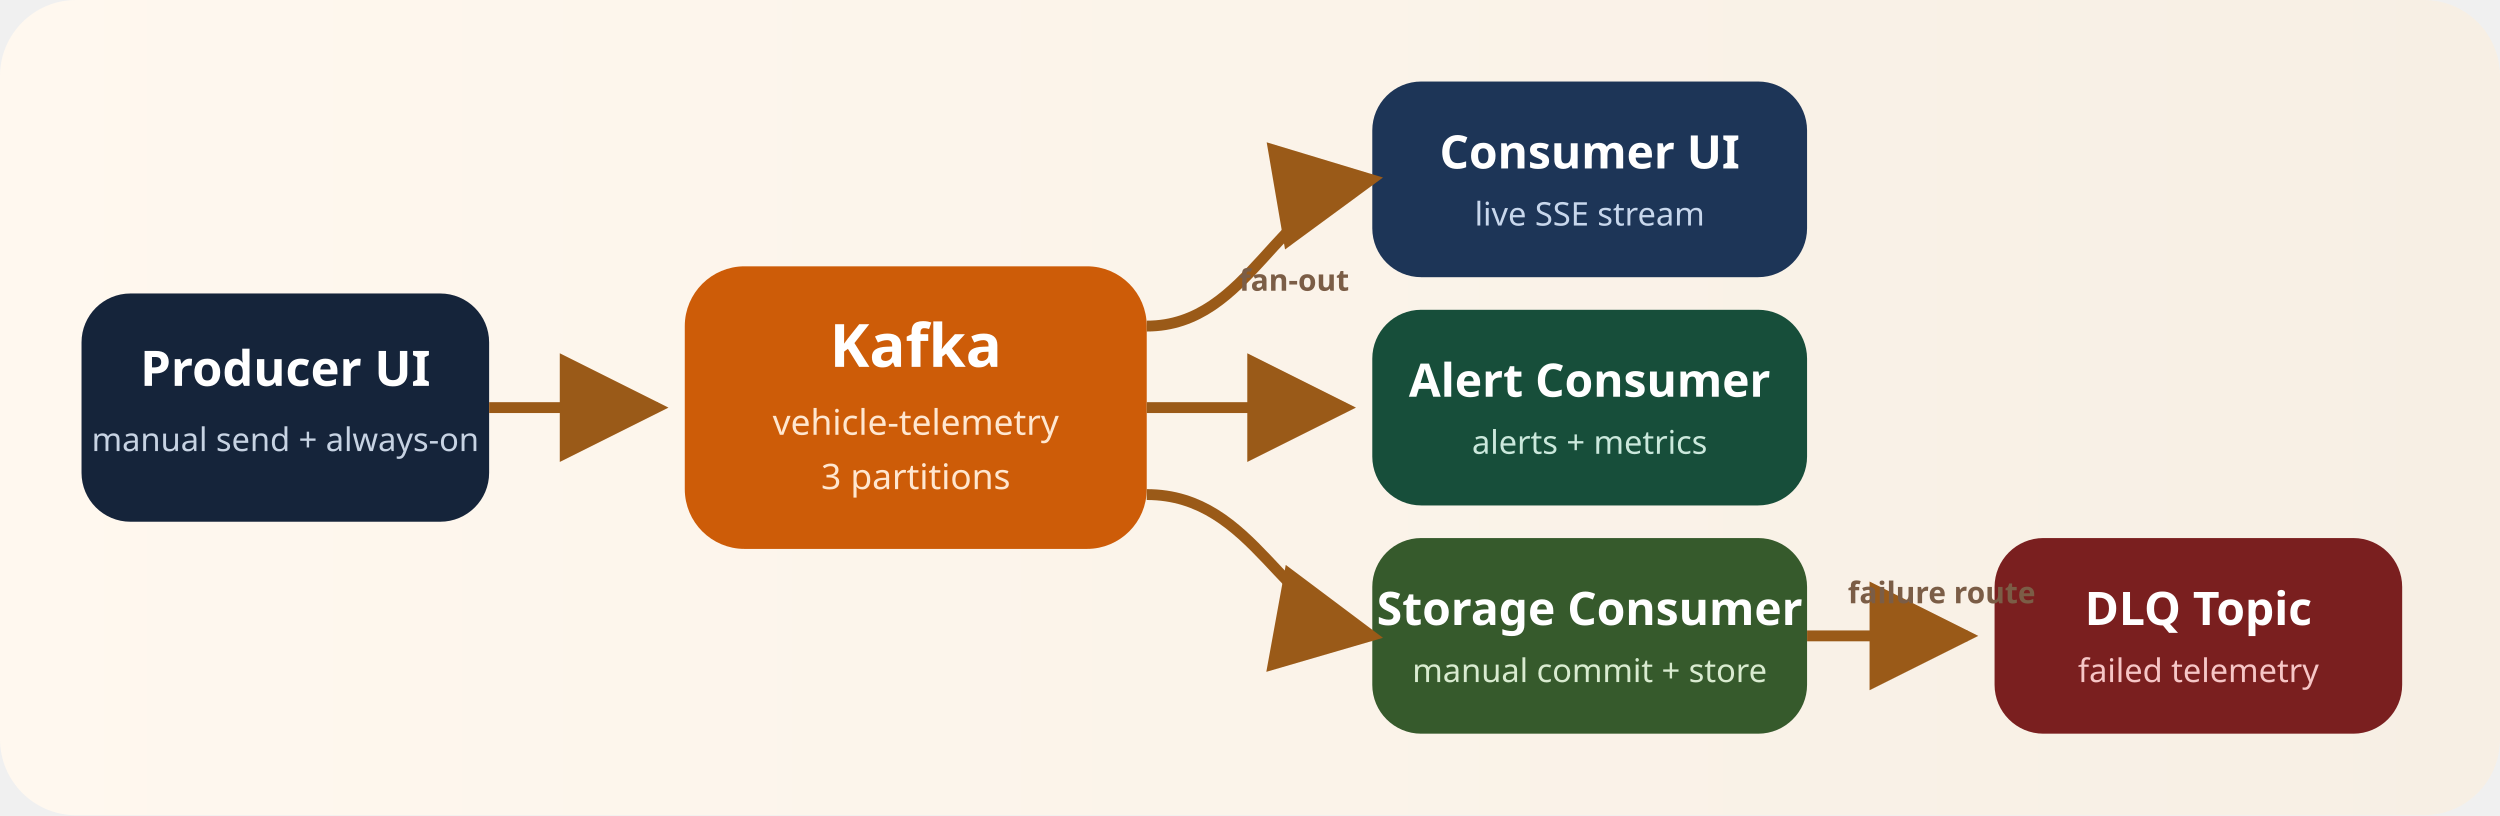
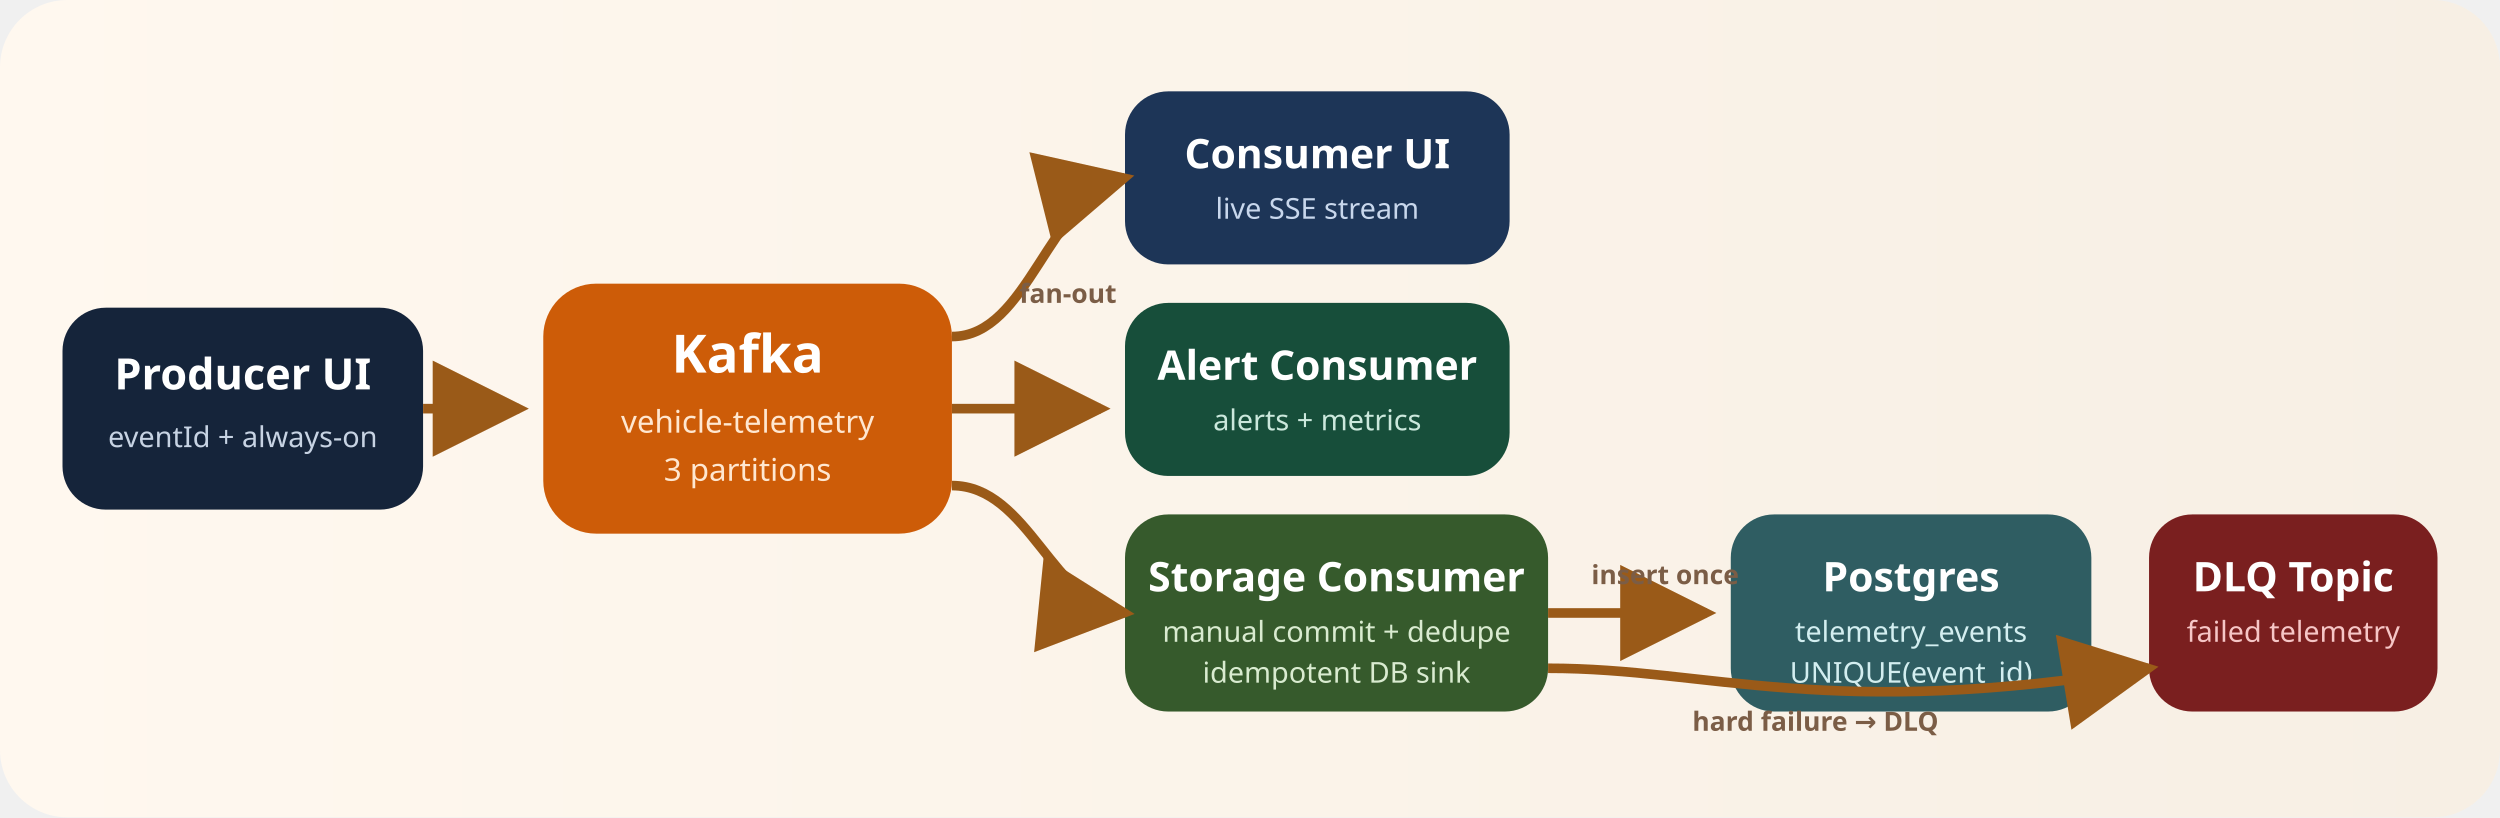
- <svg xmlns="http://www.w3.org/2000/svg" viewBox="0 0 920 300" role="img" aria-labelledby="title desc">
+ <svg xmlns="http://www.w3.org/2000/svg" viewBox="0 0 1040 340" role="img" aria-labelledby="title desc">
  <defs>
    <linearGradient id="bg" x1="0" x2="1">
      <stop offset="0%" stop-color="#fff8ef" />
      <stop offset="100%" stop-color="#f7efe4" />
    </linearGradient>
    <marker id="arrow" markerWidth="10" markerHeight="10" refX="9" refY="5" orient="auto">
      <path d="M0,0 L10,5 L0,10 z" fill="#9a5a18" />
    </marker>
  </defs>
-   <rect width="920" height="300" rx="28" fill="url(#bg)" />
+   <rect width="1040" height="340" rx="28" fill="url(#bg)" />
  <g font-family="'Trebuchet MS', 'Segoe UI', sans-serif">
-     <rect x="30" y="108" width="150" height="84" rx="18" fill="#15243a" />
-     <text x="105" y="142" fill="#fff" font-size="18" text-anchor="middle" font-weight="700">Producer UI</text>
-     <text x="105" y="166" fill="#c7d3e3" font-size="12" text-anchor="middle">manual send + always-on</text>
-     <rect x="252" y="98" width="170" height="104" rx="22" fill="#cd5c08" />
-     <text x="337" y="135" fill="#fff" font-size="22" text-anchor="middle" font-weight="700">Kafka</text>
-     <text x="337" y="160" fill="#ffe7d0" font-size="13" text-anchor="middle">vehicle-telemetry</text>
-     <text x="337" y="180" fill="#ffe7d0" font-size="13" text-anchor="middle">3 partitions</text>
-     <rect x="505" y="30" width="160" height="72" rx="18" fill="#1d3557" />
-     <text x="585" y="62" fill="#fff" font-size="17" text-anchor="middle" font-weight="700">Consumer UI</text>
-     <text x="585" y="83" fill="#c8d7ec" font-size="12" text-anchor="middle">live SSE stream</text>
-     <rect x="505" y="114" width="160" height="72" rx="18" fill="#174e3a" />
-     <text x="585" y="146" fill="#fff" font-size="17" text-anchor="middle" font-weight="700">Alert Consumer</text>
-     <text x="585" y="167" fill="#cbe8dc" font-size="12" text-anchor="middle">alerts + metrics</text>
-     <rect x="505" y="198" width="160" height="72" rx="18" fill="#365a2c" />
-     <text x="585" y="230" fill="#fff" font-size="17" text-anchor="middle" font-weight="700">Storage Consumer</text>
-     <text x="585" y="251" fill="#d9ebd0" font-size="12" text-anchor="middle">manual commit + store</text>
-     <rect x="734" y="198" width="150" height="72" rx="18" fill="#7a1f1f" />
-     <text x="809" y="230" fill="#fff" font-size="17" text-anchor="middle" font-weight="700">DLQ Topic</text>
-     <text x="809" y="251" fill="#f6c6c6" font-size="12" text-anchor="middle">failed telemetry</text>
-     <path d="M180 150 H242" stroke="#9a5a18" stroke-width="4" fill="none" marker-end="url(#arrow)" />
-     <path d="M422 120 C460 120, 470 72, 505 66" stroke="#9a5a18" stroke-width="4" fill="none" marker-end="url(#arrow)" />
-     <path d="M422 150 H495" stroke="#9a5a18" stroke-width="4" fill="none" marker-end="url(#arrow)" />
-     <path d="M422 182 C462 182, 472 228, 505 234" stroke="#9a5a18" stroke-width="4" fill="none" marker-end="url(#arrow)" />
-     <path d="M665 234 H724" stroke="#9a5a18" stroke-width="4" fill="none" marker-end="url(#arrow)" />
-     <text x="456" y="107" fill="#7b5d46" font-size="11" font-weight="700">fan-out</text>
-     <text x="680" y="222" fill="#7b5d46" font-size="11" font-weight="700">failure route</text>
+     <rect x="26" y="128" width="150" height="84" rx="18" fill="#15243a" />
+     <text x="101" y="162" fill="#fff" font-size="18" text-anchor="middle" font-weight="700">Producer UI</text>
+     <text x="101" y="186" fill="#c7d3e3" font-size="12" text-anchor="middle">eventId + always-on</text>
+     <rect x="226" y="118" width="170" height="104" rx="22" fill="#cd5c08" />
+     <text x="311" y="155" fill="#fff" font-size="22" text-anchor="middle" font-weight="700">Kafka</text>
+     <text x="311" y="180" fill="#ffe7d0" font-size="13" text-anchor="middle">vehicle-telemetry</text>
+     <text x="311" y="200" fill="#ffe7d0" font-size="13" text-anchor="middle">3 partitions</text>
+     <rect x="468" y="38" width="160" height="72" rx="18" fill="#1d3557" />
+     <text x="548" y="70" fill="#fff" font-size="17" text-anchor="middle" font-weight="700">Consumer UI</text>
+     <text x="548" y="91" fill="#c8d7ec" font-size="12" text-anchor="middle">live SSE stream</text>
+     <rect x="468" y="126" width="160" height="72" rx="18" fill="#174e3a" />
+     <text x="548" y="158" fill="#fff" font-size="17" text-anchor="middle" font-weight="700">Alert Consumer</text>
+     <text x="548" y="179" fill="#cbe8dc" font-size="12" text-anchor="middle">alerts + metrics</text>
+     <rect x="468" y="214" width="176" height="82" rx="18" fill="#365a2c" />
+     <text x="556" y="246" fill="#fff" font-size="17" text-anchor="middle" font-weight="700">Storage Consumer</text>
+     <text x="556" y="267" fill="#d9ebd0" font-size="12" text-anchor="middle">manual commit + dedupe</text>
+     <text x="556" y="284" fill="#d9ebd0" font-size="12" text-anchor="middle">idempotent DB sink</text>
+     <rect x="720" y="214" width="150" height="82" rx="18" fill="#2f5d62" />
+     <text x="795" y="246" fill="#fff" font-size="17" text-anchor="middle" font-weight="700">Postgres</text>
+     <text x="795" y="267" fill="#d3eef0" font-size="12" text-anchor="middle">telemetry_events</text>
+     <text x="795" y="284" fill="#d3eef0" font-size="12" text-anchor="middle">UNIQUE(event_id)</text>
+     <rect x="894" y="214" width="120" height="82" rx="18" fill="#7a1f1f" />
+     <text x="954" y="246" fill="#fff" font-size="17" text-anchor="middle" font-weight="700">DLQ Topic</text>
+     <text x="954" y="267" fill="#f6c6c6" font-size="12" text-anchor="middle">failed telemetry</text>
+     <path d="M176 170 H216" stroke="#9a5a18" stroke-width="4" fill="none" marker-end="url(#arrow)" />
+     <path d="M396 140 C428 140, 436 82, 468 74" stroke="#9a5a18" stroke-width="4" fill="none" marker-end="url(#arrow)" />
+     <path d="M396 170 H458" stroke="#9a5a18" stroke-width="4" fill="none" marker-end="url(#arrow)" />
+     <path d="M396 202 C428 202, 438 252, 468 255" stroke="#9a5a18" stroke-width="4" fill="none" marker-end="url(#arrow)" />
+     <path d="M644 255 H710" stroke="#9a5a18" stroke-width="4" fill="none" marker-end="url(#arrow)" />
+     <path d="M644 278 C712 278, 760 300, 894 278" stroke="#9a5a18" stroke-width="4" fill="none" marker-end="url(#arrow)" />
+     <text x="424" y="126" fill="#7b5d46" font-size="11" font-weight="700">fan-out</text>
+     <text x="662" y="243" fill="#7b5d46" font-size="11" font-weight="700">insert once</text>
+     <text x="704" y="304" fill="#7b5d46" font-size="11" font-weight="700">hard failure → DLQ</text>
  </g>
</svg>
